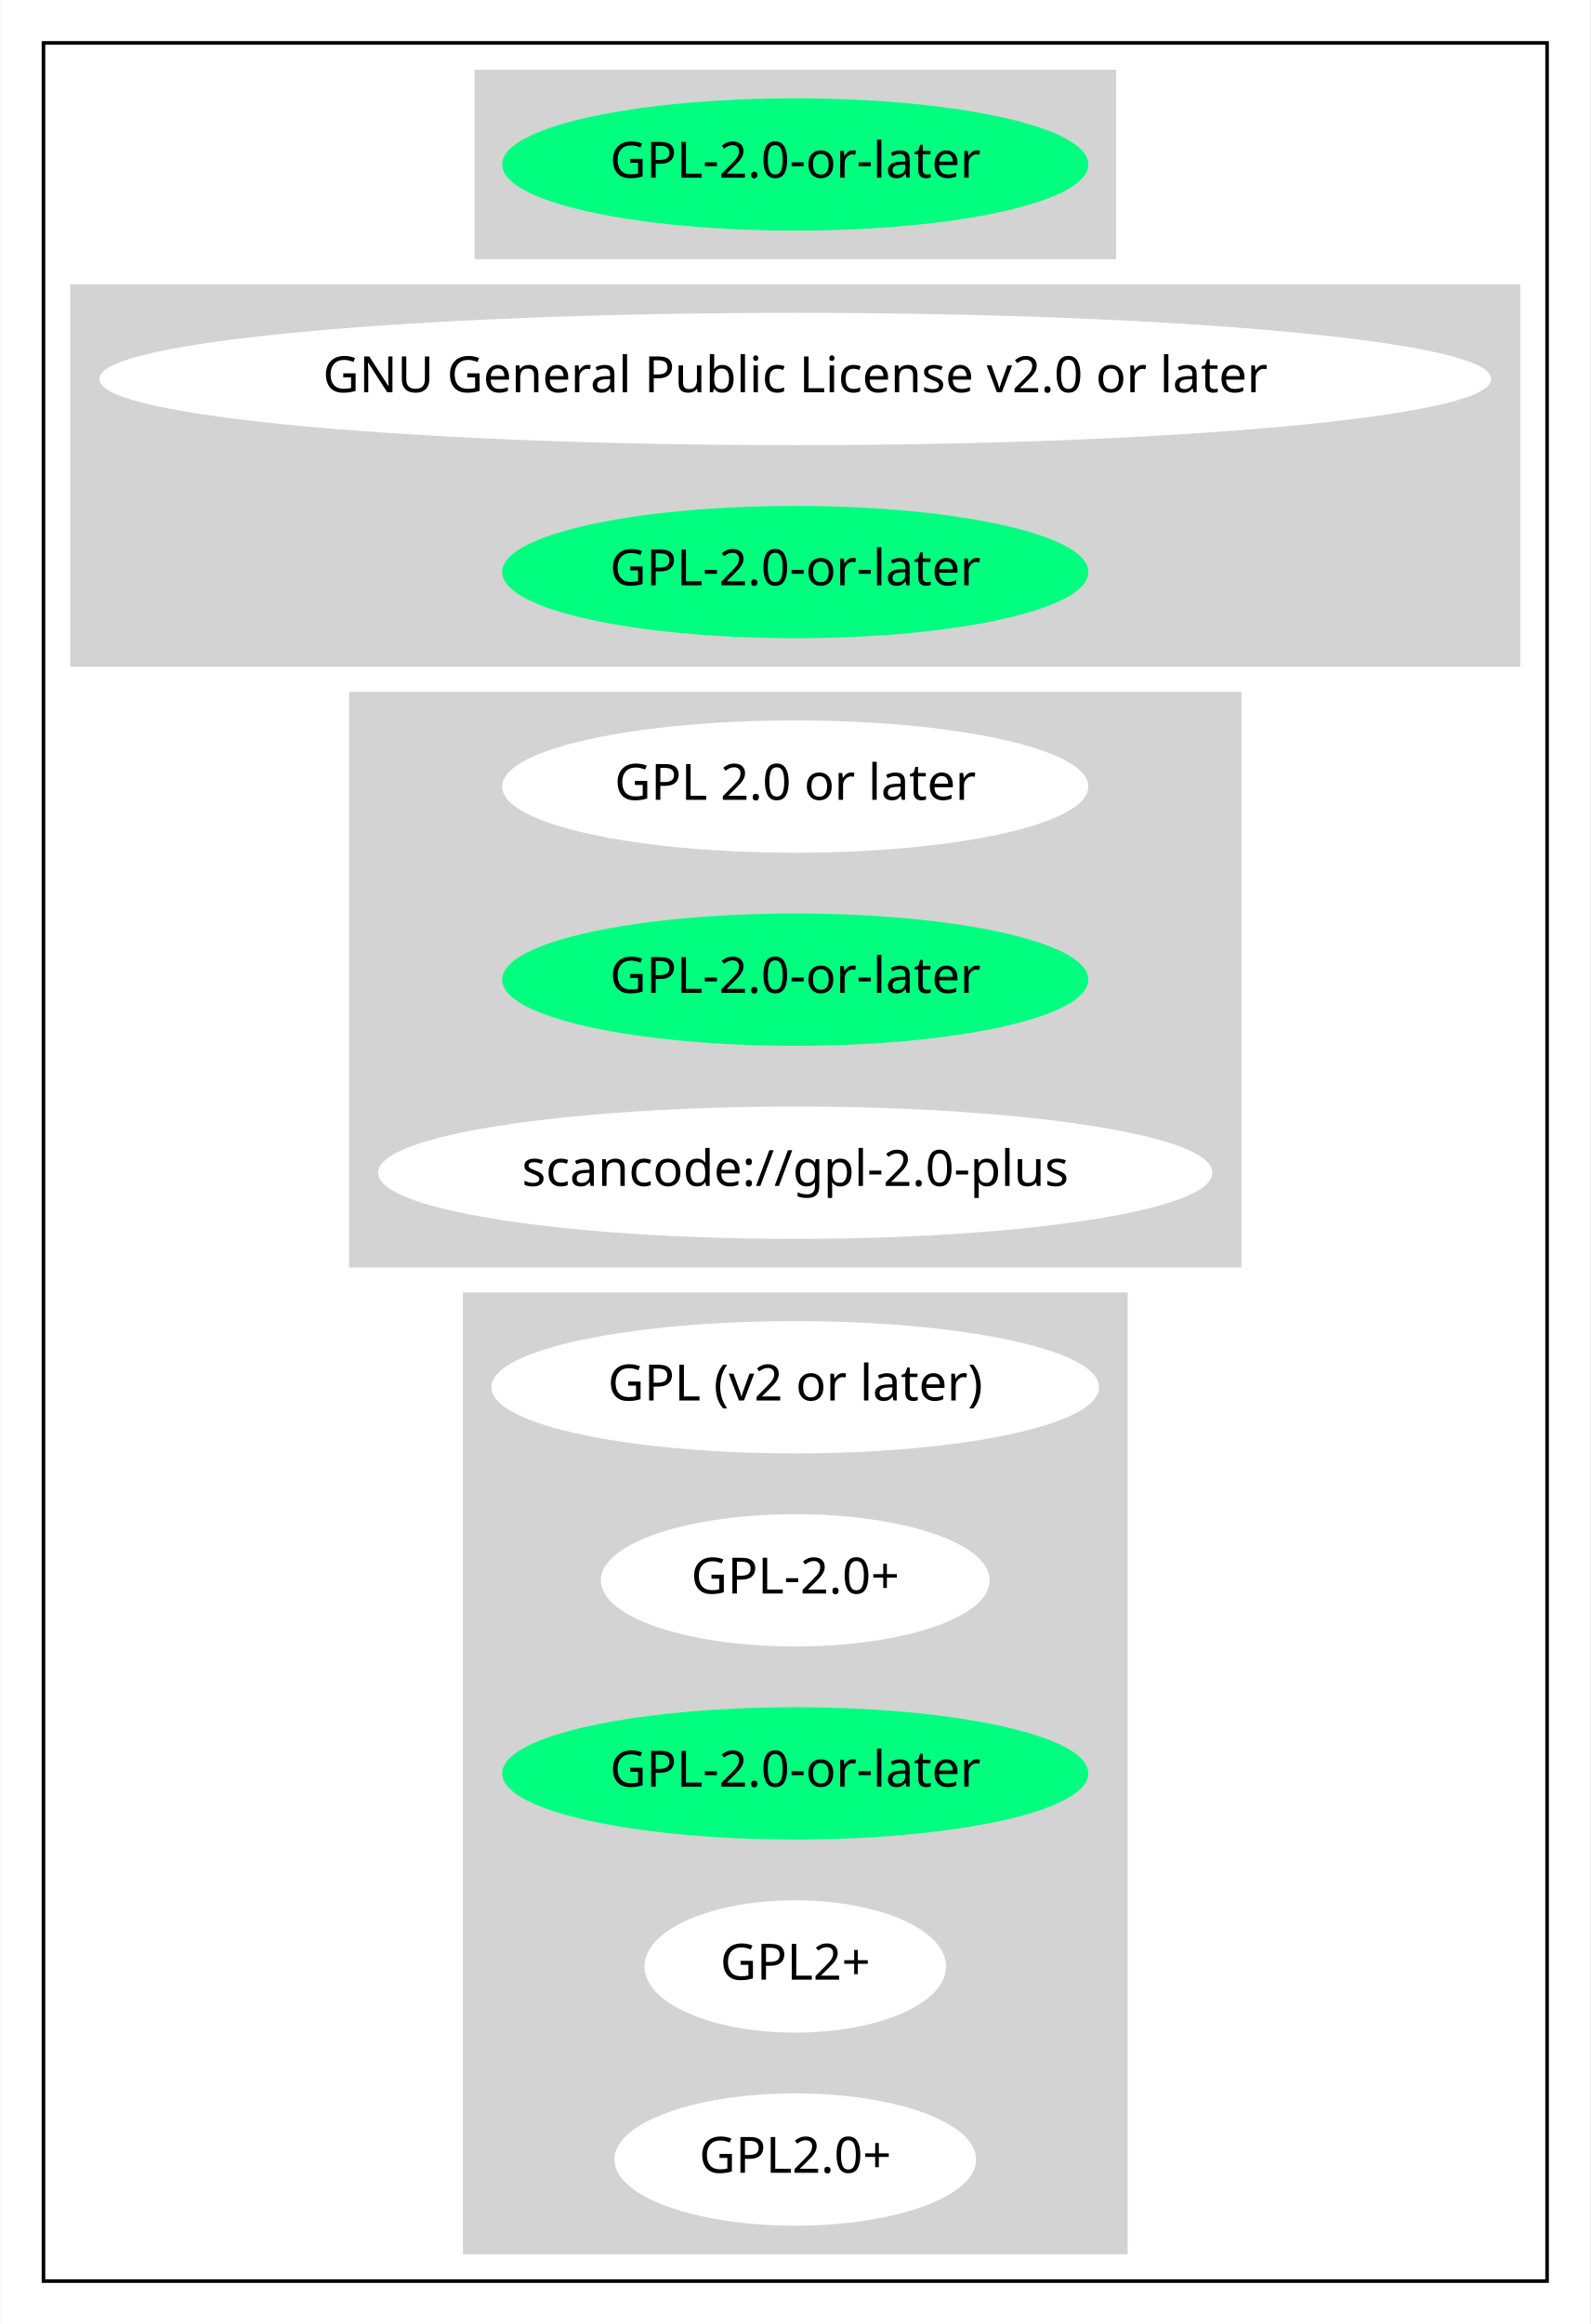
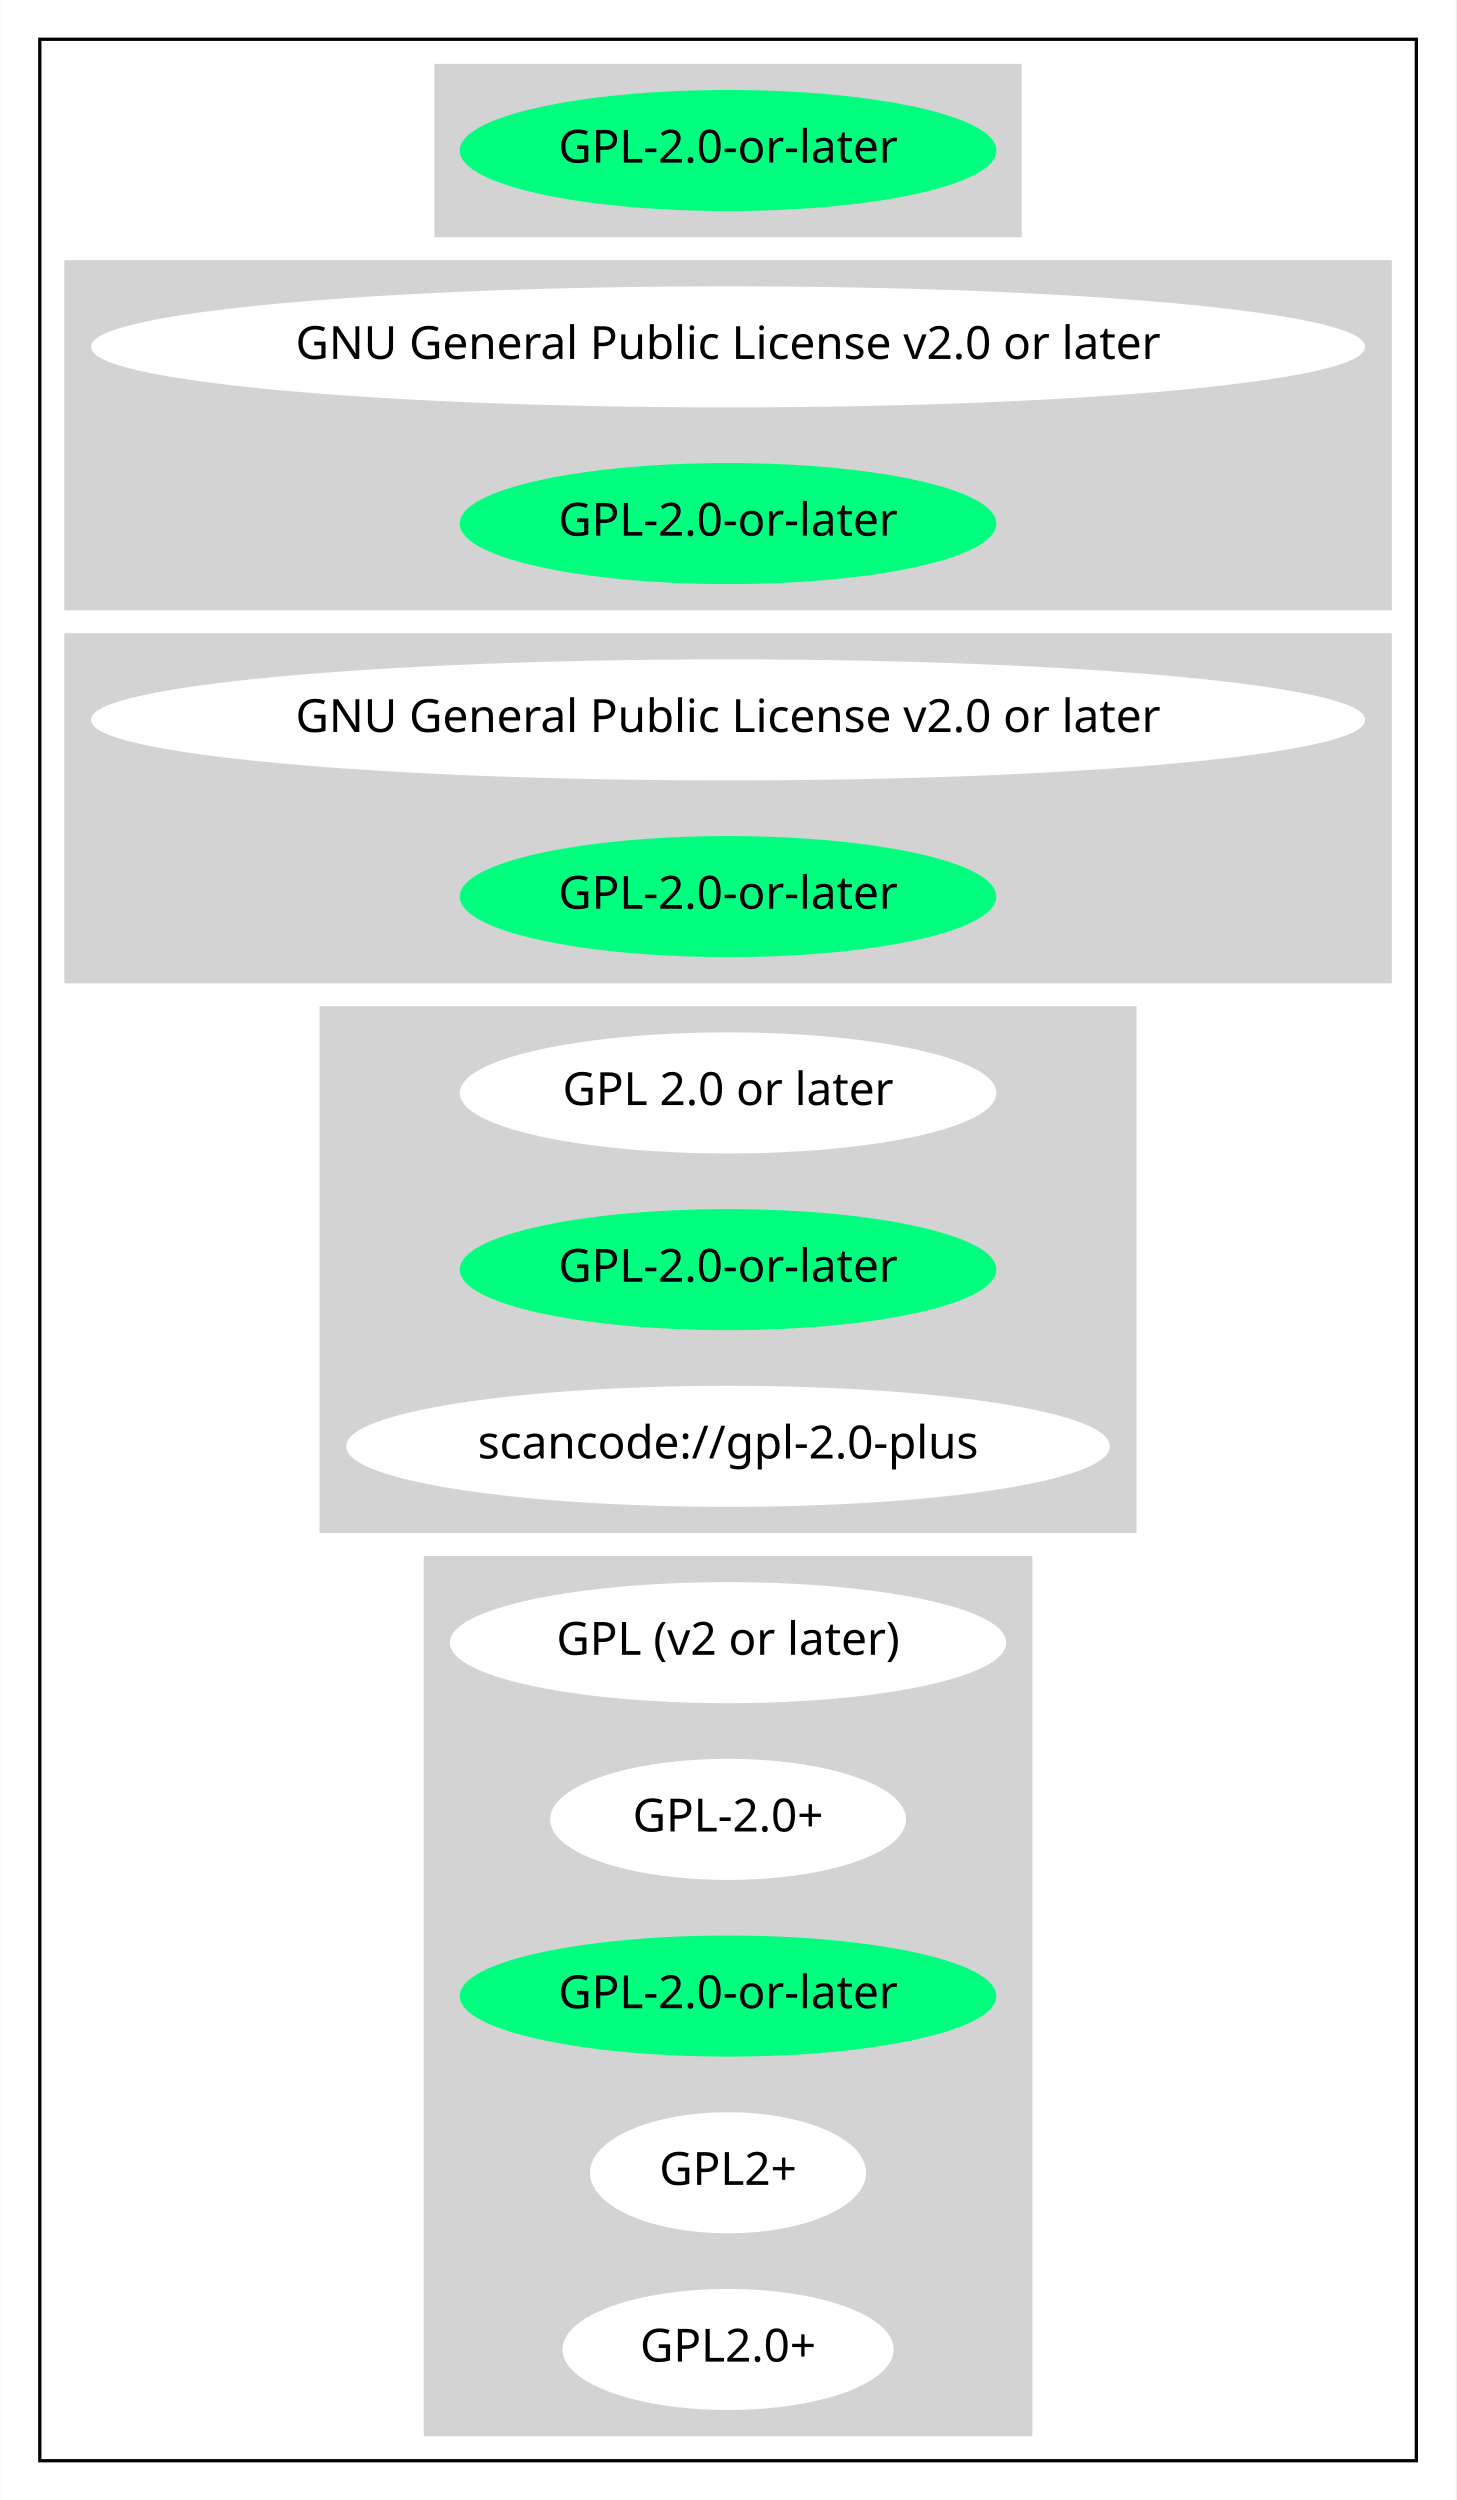
- <svg xmlns="http://www.w3.org/2000/svg" width="445pt" height="650pt" viewBox="0.00 0.00 444.67 650.00">
-   <g id="graph0" class="graph" transform="scale(1 1) rotate(0) translate(4 646)">
-     <polygon fill="white" stroke="transparent" points="-4,4 -4,-646 440.67,-646 440.67,4 -4,4" />
+ <svg xmlns="http://www.w3.org/2000/svg" width="445pt" height="764pt" viewBox="0.00 0.00 444.67 764.00">
+   <g id="graph0" class="graph" transform="scale(1 1) rotate(0) translate(4 760)">
+     <polygon fill="white" stroke="transparent" points="-4,4 -4,-760 440.67,-760 440.67,4 -4,4" />
    <g id="clust1" class="cluster">
-       <polygon fill="none" stroke="black" points="8,-8 8,-634 428.67,-634 428.67,-8 8,-8" />
+       <polygon fill="none" stroke="black" points="8,-8 8,-748 428.67,-748 428.67,-8 8,-8" />
    </g>
    <g id="clust2" class="cluster">
-       <polygon fill="lightgray" stroke="lightgray" points="129.09,-574 129.09,-626 307.58,-626 307.58,-574 129.09,-574" />
+       <polygon fill="lightgray" stroke="lightgray" points="129.09,-688 129.09,-740 307.58,-740 307.58,-688 129.09,-688" />
    </g>
    <g id="clust3" class="cluster">
+       <polygon fill="lightgray" stroke="lightgray" points="16,-574 16,-680 420.67,-680 420.67,-574 16,-574" />
+     </g>
+     <g id="clust4" class="cluster">
      <polygon fill="lightgray" stroke="lightgray" points="16,-460 16,-566 420.67,-566 420.67,-460 16,-460" />
    </g>
-     <g id="clust4" class="cluster">
+     <g id="clust5" class="cluster">
      <polygon fill="lightgray" stroke="lightgray" points="93.99,-292 93.99,-452 342.67,-452 342.67,-292 93.99,-292" />
    </g>
-     <g id="clust5" class="cluster">
+     <g id="clust6" class="cluster">
      <polygon fill="lightgray" stroke="lightgray" points="125.84,-16 125.84,-284 310.83,-284 310.83,-16 125.84,-16" />
    </g>
    <g id="node1" class="node">
+       <ellipse fill="springgreen" stroke="springgreen" cx="218.33" cy="-714" rx="81.49" ry="18" />
+       <text text-anchor="middle" x="218.33" y="-710.3" font-family="Times-Roman" font-size="14.00">GPL-2.0-or-later</text>
+     </g>
+     <g id="node2" class="node">
+       <ellipse fill="white" stroke="white" cx="218.33" cy="-654" rx="194.17" ry="18" />
+       <text text-anchor="middle" x="218.33" y="-650.3" font-family="Times-Roman" font-size="14.00">GNU General Public License v2.0 or later</text>
+     </g>
+     <g id="node3" class="node">
      <ellipse fill="springgreen" stroke="springgreen" cx="218.33" cy="-600" rx="81.49" ry="18" />
      <text text-anchor="middle" x="218.33" y="-596.3" font-family="Times-Roman" font-size="14.00">GPL-2.0-or-later</text>
    </g>
-     <g id="node2" class="node">
+     <g id="node4" class="node">
      <ellipse fill="white" stroke="white" cx="218.33" cy="-540" rx="194.17" ry="18" />
      <text text-anchor="middle" x="218.33" y="-536.3" font-family="Times-Roman" font-size="14.00">GNU General Public License v2.0 or later</text>
    </g>
-     <g id="node3" class="node">
+     <g id="node5" class="node">
      <ellipse fill="springgreen" stroke="springgreen" cx="218.33" cy="-486" rx="81.49" ry="18" />
      <text text-anchor="middle" x="218.33" y="-482.3" font-family="Times-Roman" font-size="14.00">GPL-2.0-or-later</text>
    </g>
-     <g id="node4" class="node">
+     <g id="node6" class="node">
      <ellipse fill="white" stroke="white" cx="218.33" cy="-426" rx="81.49" ry="18" />
      <text text-anchor="middle" x="218.33" y="-422.3" font-family="Times-Roman" font-size="14.00">GPL 2.0 or later</text>
    </g>
-     <g id="node5" class="node">
+     <g id="node7" class="node">
      <ellipse fill="springgreen" stroke="springgreen" cx="218.33" cy="-372" rx="81.49" ry="18" />
      <text text-anchor="middle" x="218.33" y="-368.3" font-family="Times-Roman" font-size="14.00">GPL-2.0-or-later</text>
    </g>
-     <g id="node6" class="node">
+     <g id="node8" class="node">
      <ellipse fill="white" stroke="white" cx="218.33" cy="-318" rx="116.18" ry="18" />
      <text text-anchor="middle" x="218.33" y="-314.3" font-family="Times-Roman" font-size="14.00">scancode://gpl-2.0-plus</text>
    </g>
-     <g id="node7" class="node">
+     <g id="node9" class="node">
      <ellipse fill="white" stroke="white" cx="218.33" cy="-258" rx="84.49" ry="18" />
      <text text-anchor="middle" x="218.33" y="-254.3" font-family="Times-Roman" font-size="14.00">GPL (v2 or later)</text>
    </g>
-     <g id="node8" class="node">
+     <g id="node10" class="node">
      <ellipse fill="white" stroke="white" cx="218.33" cy="-204" rx="53.89" ry="18" />
      <text text-anchor="middle" x="218.33" y="-200.3" font-family="Times-Roman" font-size="14.00">GPL-2.0+</text>
    </g>
-     <g id="node9" class="node">
+     <g id="node11" class="node">
      <ellipse fill="springgreen" stroke="springgreen" cx="218.33" cy="-150" rx="81.49" ry="18" />
      <text text-anchor="middle" x="218.33" y="-146.3" font-family="Times-Roman" font-size="14.00">GPL-2.0-or-later</text>
    </g>
-     <g id="node10" class="node">
+     <g id="node12" class="node">
      <ellipse fill="white" stroke="white" cx="218.33" cy="-96" rx="41.69" ry="18" />
      <text text-anchor="middle" x="218.33" y="-92.3" font-family="Times-Roman" font-size="14.00">GPL2+</text>
    </g>
-     <g id="node11" class="node">
+     <g id="node13" class="node">
      <ellipse fill="white" stroke="white" cx="218.33" cy="-42" rx="50.09" ry="18" />
      <text text-anchor="middle" x="218.33" y="-38.3" font-family="Times-Roman" font-size="14.00">GPL2.0+</text>
    </g>
  </g>
</svg>
